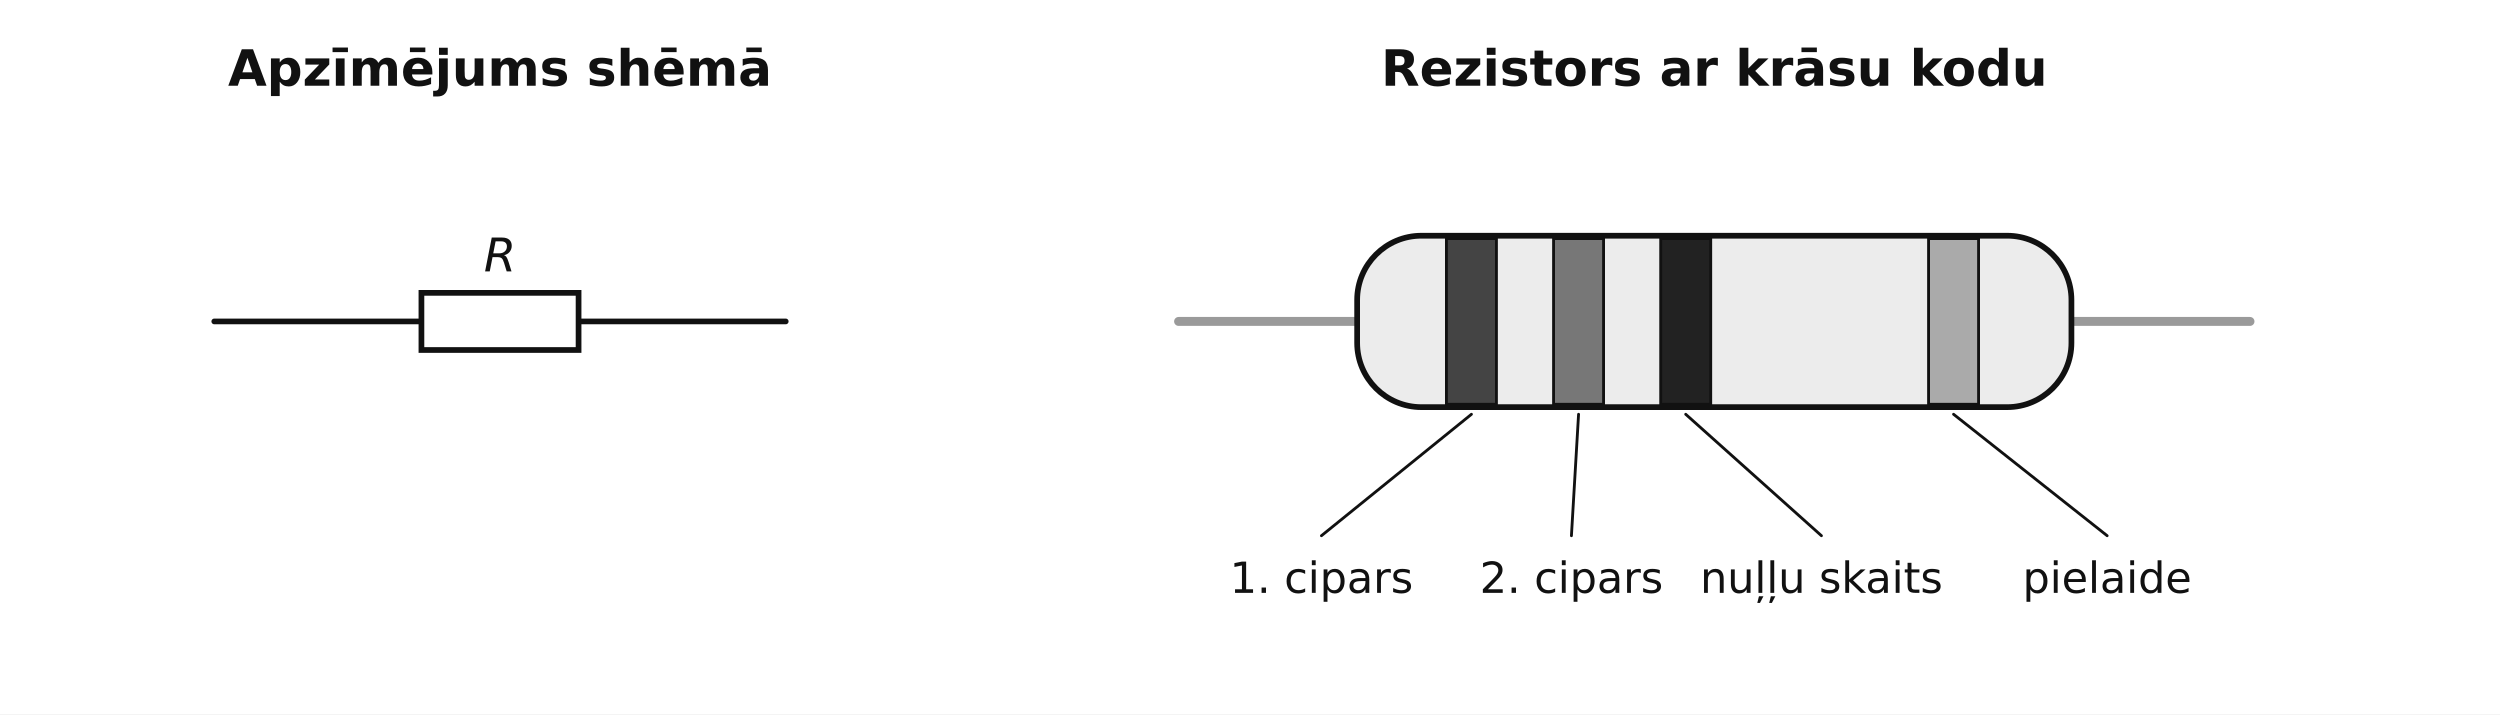
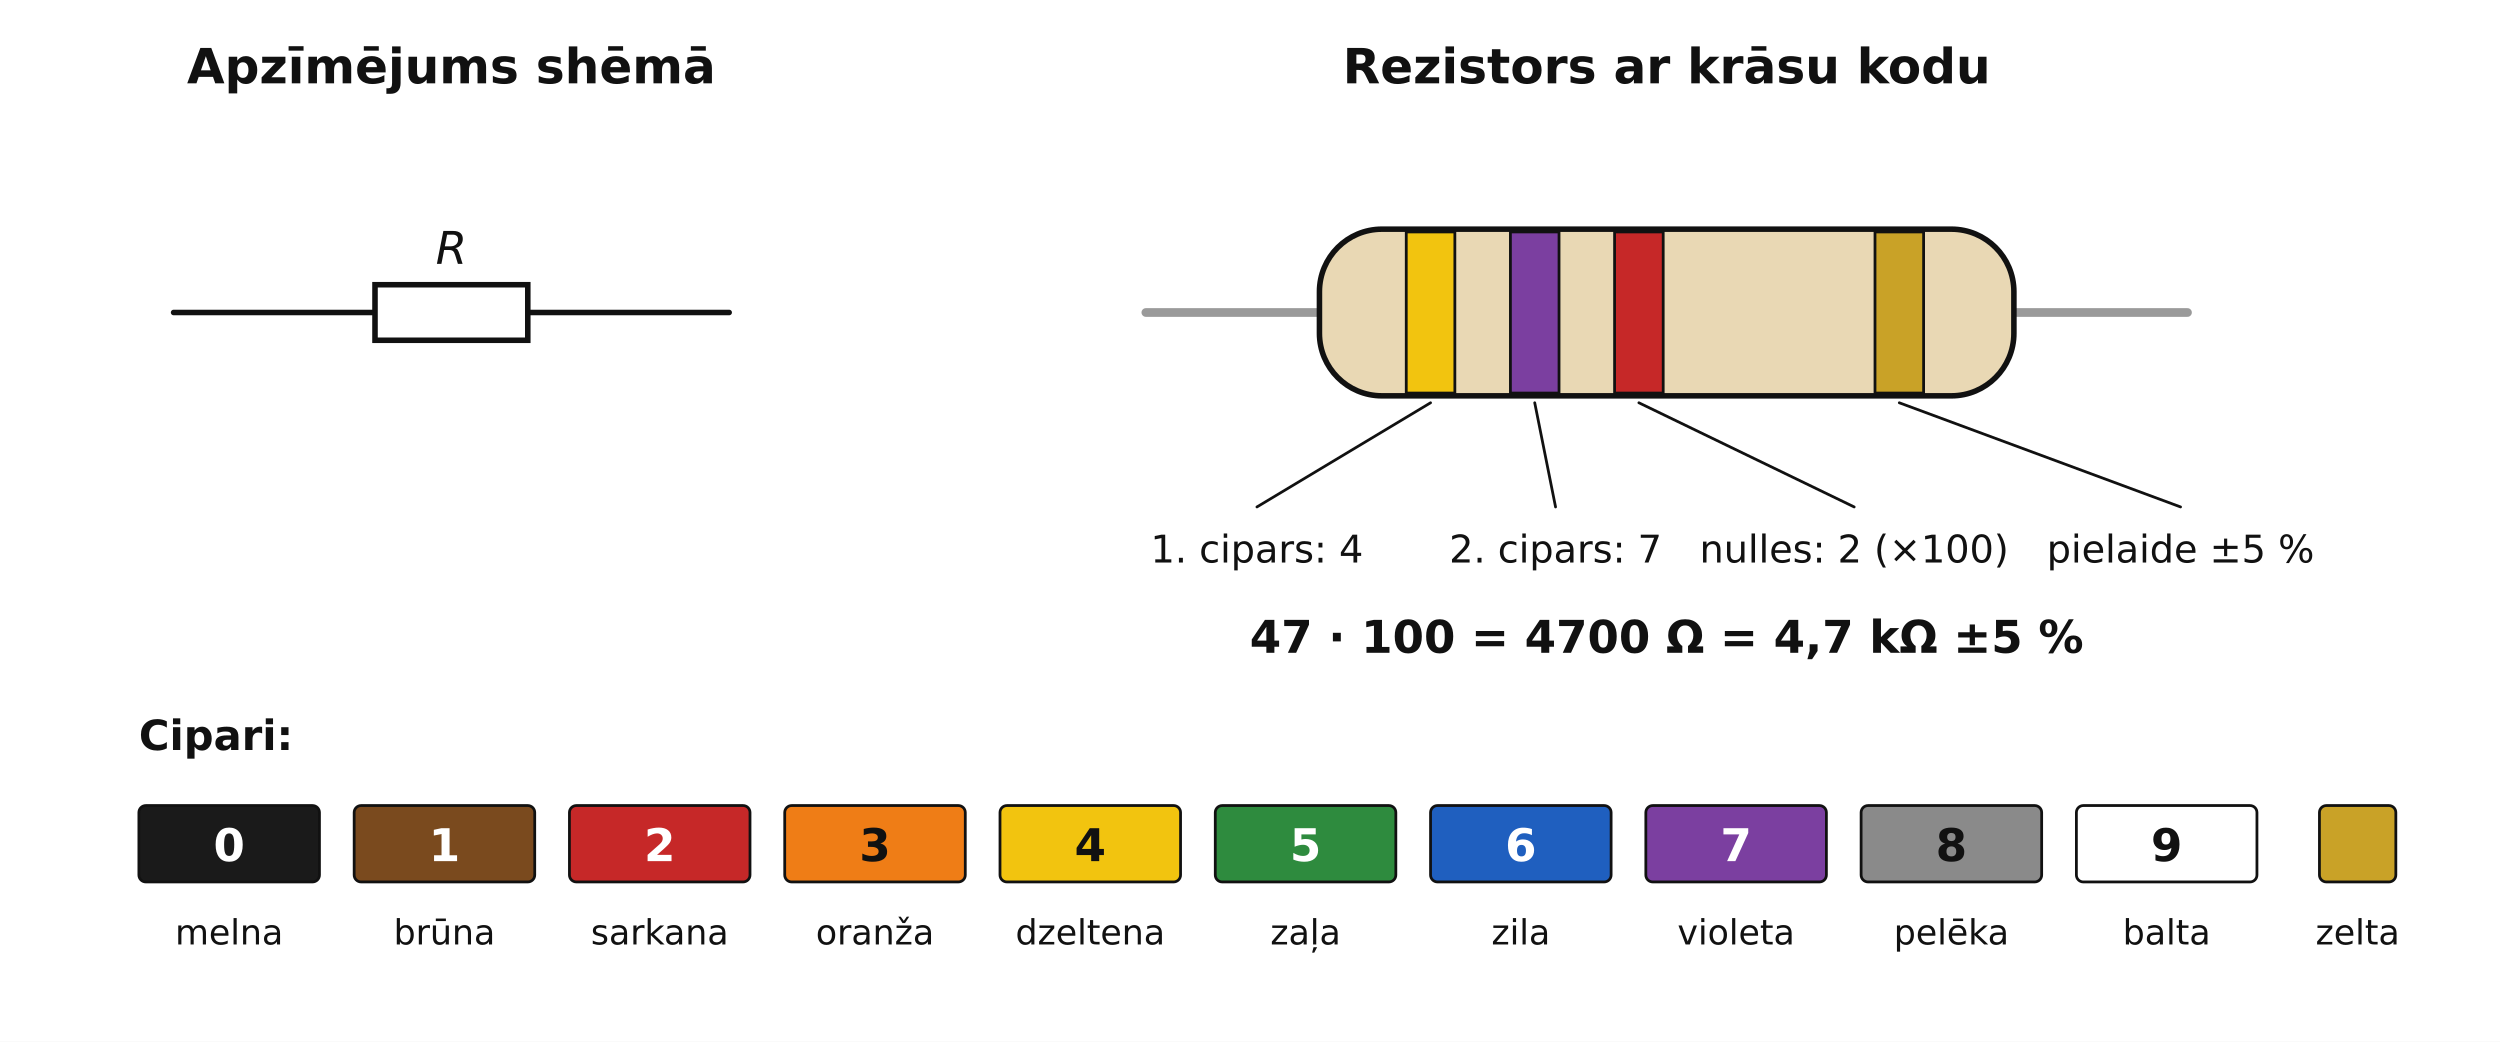
- <svg xmlns="http://www.w3.org/2000/svg" viewBox="0 0 700 200" width="700" height="200" font-family="DejaVu Sans, Arial, Helvetica, sans-serif">
-   <rect x="0" y="0" width="700" height="200" fill="white" />
-   <text x="140.0" y="24.0" text-anchor="middle" font-size="14" fill="#111111" font-weight="bold">Apzīmējums shēmā</text>
-   <line x1="60.0" y1="90.0" x2="118.0" y2="90.0" stroke="#111111" stroke-width="1.6" stroke-linecap="round" />
-   <line x1="162.0" y1="90.0" x2="220.0" y2="90.0" stroke="#111111" stroke-width="1.6" stroke-linecap="round" />
-   <rect x="118.0" y="82.0" width="44.0" height="16.0" rx="0" fill="white" stroke="#111111" stroke-width="1.6" />
-   <text x="140.0" y="76.0" text-anchor="middle" font-size="13" fill="#111111" font-style="italic">R</text>
+ <svg xmlns="http://www.w3.org/2000/svg" viewBox="0 0 720 300" width="720" height="300" font-family="DejaVu Sans, Arial, Helvetica, sans-serif">
+   <rect x="0" y="0" width="720" height="300" fill="white" />
+   <text x="130.0" y="24.0" text-anchor="middle" font-size="14" fill="#111111" font-weight="bold">Apzīmējums shēmā</text>
+   <line x1="50.0" y1="90.0" x2="108.0" y2="90.0" stroke="#111111" stroke-width="1.6" stroke-linecap="round" />
+   <line x1="152.0" y1="90.0" x2="210.0" y2="90.0" stroke="#111111" stroke-width="1.6" stroke-linecap="round" />
+   <rect x="108.0" y="82.0" width="44.0" height="16.0" rx="0" fill="white" stroke="#111111" stroke-width="1.6" />
+   <text x="130.0" y="76.0" text-anchor="middle" font-size="13" fill="#111111" font-style="italic">R</text>
  <text x="480.0" y="24.0" text-anchor="middle" font-size="14" fill="#111111" font-weight="bold">Rezistors ar krāsu kodu</text>
  <line x1="330.0" y1="90.0" x2="380.0" y2="90.0" stroke="#9a9a9a" stroke-width="2.5" stroke-linecap="round" />
  <line x1="580.0" y1="90.0" x2="630.0" y2="90.0" stroke="#9a9a9a" stroke-width="2.5" stroke-linecap="round" />
-   <rect x="380.0" y="66.0" width="200.0" height="48.0" rx="18" fill="#ececec" stroke="#111111" stroke-width="1.6" />
-   <rect x="405.0" y="66.8" width="14.0" height="46.4" rx="0" fill="#444" stroke="#111111" stroke-width="0.8" />
-   <rect x="435.0" y="66.8" width="14.0" height="46.4" rx="0" fill="#777" stroke="#111111" stroke-width="0.8" />
-   <rect x="465.0" y="66.8" width="14.0" height="46.4" rx="0" fill="#222" stroke="#111111" stroke-width="0.8" />
-   <rect x="540.0" y="66.8" width="14.0" height="46.4" rx="0" fill="#aaa" stroke="#111111" stroke-width="0.8" />
-   <line x1="412.0" y1="116.0" x2="370.0" y2="150.0" stroke="#111111" stroke-width="0.8" stroke-linecap="round" />
-   <text x="370.0" y="166.0" text-anchor="middle" font-size="12" fill="#111111">1. cipars</text>
-   <line x1="442.0" y1="116.0" x2="440.0" y2="150.0" stroke="#111111" stroke-width="0.8" stroke-linecap="round" />
-   <text x="440.0" y="166.0" text-anchor="middle" font-size="12" fill="#111111">2. cipars</text>
-   <line x1="472.0" y1="116.0" x2="510.0" y2="150.0" stroke="#111111" stroke-width="0.8" stroke-linecap="round" />
-   <text x="510.0" y="166.0" text-anchor="middle" font-size="12" fill="#111111">nuļļu skaits</text>
-   <line x1="547.0" y1="116.0" x2="590.0" y2="150.0" stroke="#111111" stroke-width="0.8" stroke-linecap="round" />
-   <text x="590.0" y="166.0" text-anchor="middle" font-size="12" fill="#111111">pielaide</text>
+   <rect x="380.0" y="66.0" width="200.0" height="48.0" rx="18" fill="#e9d8b4" stroke="#111111" stroke-width="1.6" />
+   <rect x="405.0" y="66.8" width="14.0" height="46.4" rx="0" fill="#f2c40f" stroke="#111111" stroke-width="0.8" />
+   <rect x="435.0" y="66.8" width="14.0" height="46.4" rx="0" fill="#7b3fa0" stroke="#111111" stroke-width="0.8" />
+   <rect x="465.0" y="66.8" width="14.0" height="46.4" rx="0" fill="#c62828" stroke="#111111" stroke-width="0.8" />
+   <rect x="540.0" y="66.8" width="14.0" height="46.4" rx="0" fill="#c9a227" stroke="#111111" stroke-width="0.8" />
+   <line x1="412.0" y1="116.0" x2="362.0" y2="146.0" stroke="#111111" stroke-width="0.8" stroke-linecap="round" />
+   <text x="362.0" y="162.0" text-anchor="middle" font-size="11" fill="#111111">1. cipars: 4</text>
+   <line x1="442.0" y1="116.0" x2="448.0" y2="146.0" stroke="#111111" stroke-width="0.8" stroke-linecap="round" />
+   <text x="448.0" y="162.0" text-anchor="middle" font-size="11" fill="#111111">2. cipars: 7</text>
+   <line x1="472.0" y1="116.0" x2="534.0" y2="146.0" stroke="#111111" stroke-width="0.8" stroke-linecap="round" />
+   <text x="534.0" y="162.0" text-anchor="middle" font-size="11" fill="#111111">nulles: 2 (×100)</text>
+   <line x1="547.0" y1="116.0" x2="628.0" y2="146.0" stroke="#111111" stroke-width="0.8" stroke-linecap="round" />
+   <text x="628.0" y="162.0" text-anchor="middle" font-size="11" fill="#111111">pielaide ±5 %</text>
+   <text x="480.0" y="188.0" text-anchor="middle" font-size="13" fill="#111111" font-weight="bold">47 · 100 = 4700 Ω = 4,7 kΩ ±5 %</text>
+   <text x="40.0" y="216.0" text-anchor="start" font-size="12" fill="#111111" font-weight="bold">Cipari:</text>
+   <rect x="40.0" y="232.0" width="52.0" height="22.0" rx="2" fill="#1a1a1a" stroke="#111111" stroke-width="0.8" />
+   <text x="66.0" y="248.0" text-anchor="middle" font-size="13" fill="white" font-weight="bold">0</text>
+   <text x="66.0" y="272.0" text-anchor="middle" font-size="10" fill="#111111">melna</text>
+   <rect x="102.0" y="232.0" width="52.0" height="22.0" rx="2" fill="#7a4a1e" stroke="#111111" stroke-width="0.8" />
+   <text x="128.0" y="248.0" text-anchor="middle" font-size="13" fill="white" font-weight="bold">1</text>
+   <text x="128.0" y="272.0" text-anchor="middle" font-size="10" fill="#111111">brūna</text>
+   <rect x="164.0" y="232.0" width="52.0" height="22.0" rx="2" fill="#c62828" stroke="#111111" stroke-width="0.8" />
+   <text x="190.0" y="248.0" text-anchor="middle" font-size="13" fill="white" font-weight="bold">2</text>
+   <text x="190.0" y="272.0" text-anchor="middle" font-size="10" fill="#111111">sarkana</text>
+   <rect x="226.0" y="232.0" width="52.0" height="22.0" rx="2" fill="#ef7d16" stroke="#111111" stroke-width="0.8" />
+   <text x="252.0" y="248.0" text-anchor="middle" font-size="13" fill="#111111" font-weight="bold">3</text>
+   <text x="252.0" y="272.0" text-anchor="middle" font-size="10" fill="#111111">oranža</text>
+   <rect x="288.0" y="232.0" width="52.0" height="22.0" rx="2" fill="#f2c40f" stroke="#111111" stroke-width="0.8" />
+   <text x="314.0" y="248.0" text-anchor="middle" font-size="13" fill="#111111" font-weight="bold">4</text>
+   <text x="314.0" y="272.0" text-anchor="middle" font-size="10" fill="#111111">dzeltena</text>
+   <rect x="350.0" y="232.0" width="52.0" height="22.0" rx="2" fill="#2e8b3e" stroke="#111111" stroke-width="0.8" />
+   <text x="376.0" y="248.0" text-anchor="middle" font-size="13" fill="white" font-weight="bold">5</text>
+   <text x="376.0" y="272.0" text-anchor="middle" font-size="10" fill="#111111">zaļa</text>
+   <rect x="412.0" y="232.0" width="52.0" height="22.0" rx="2" fill="#1f5fbf" stroke="#111111" stroke-width="0.8" />
+   <text x="438.0" y="248.0" text-anchor="middle" font-size="13" fill="white" font-weight="bold">6</text>
+   <text x="438.0" y="272.0" text-anchor="middle" font-size="10" fill="#111111">zila</text>
+   <rect x="474.0" y="232.0" width="52.0" height="22.0" rx="2" fill="#7b3fa0" stroke="#111111" stroke-width="0.8" />
+   <text x="500.0" y="248.0" text-anchor="middle" font-size="13" fill="white" font-weight="bold">7</text>
+   <text x="500.0" y="272.0" text-anchor="middle" font-size="10" fill="#111111">violeta</text>
+   <rect x="536.0" y="232.0" width="52.0" height="22.0" rx="2" fill="#8a8a8a" stroke="#111111" stroke-width="0.8" />
+   <text x="562.0" y="248.0" text-anchor="middle" font-size="13" fill="#111111" font-weight="bold">8</text>
+   <text x="562.0" y="272.0" text-anchor="middle" font-size="10" fill="#111111">pelēka</text>
+   <rect x="598.0" y="232.0" width="52.0" height="22.0" rx="2" fill="#ffffff" stroke="#111111" stroke-width="0.8" />
+   <text x="624.0" y="248.0" text-anchor="middle" font-size="13" fill="#111111" font-weight="bold">9</text>
+   <text x="624.0" y="272.0" text-anchor="middle" font-size="10" fill="#111111">balta</text>
+   <rect x="668.0" y="232.0" width="22.0" height="22.0" rx="2" fill="#c9a227" stroke="#111111" stroke-width="0.8" />
+   <text x="679.0" y="272.0" text-anchor="middle" font-size="10" fill="#111111">zelta</text>
</svg>
